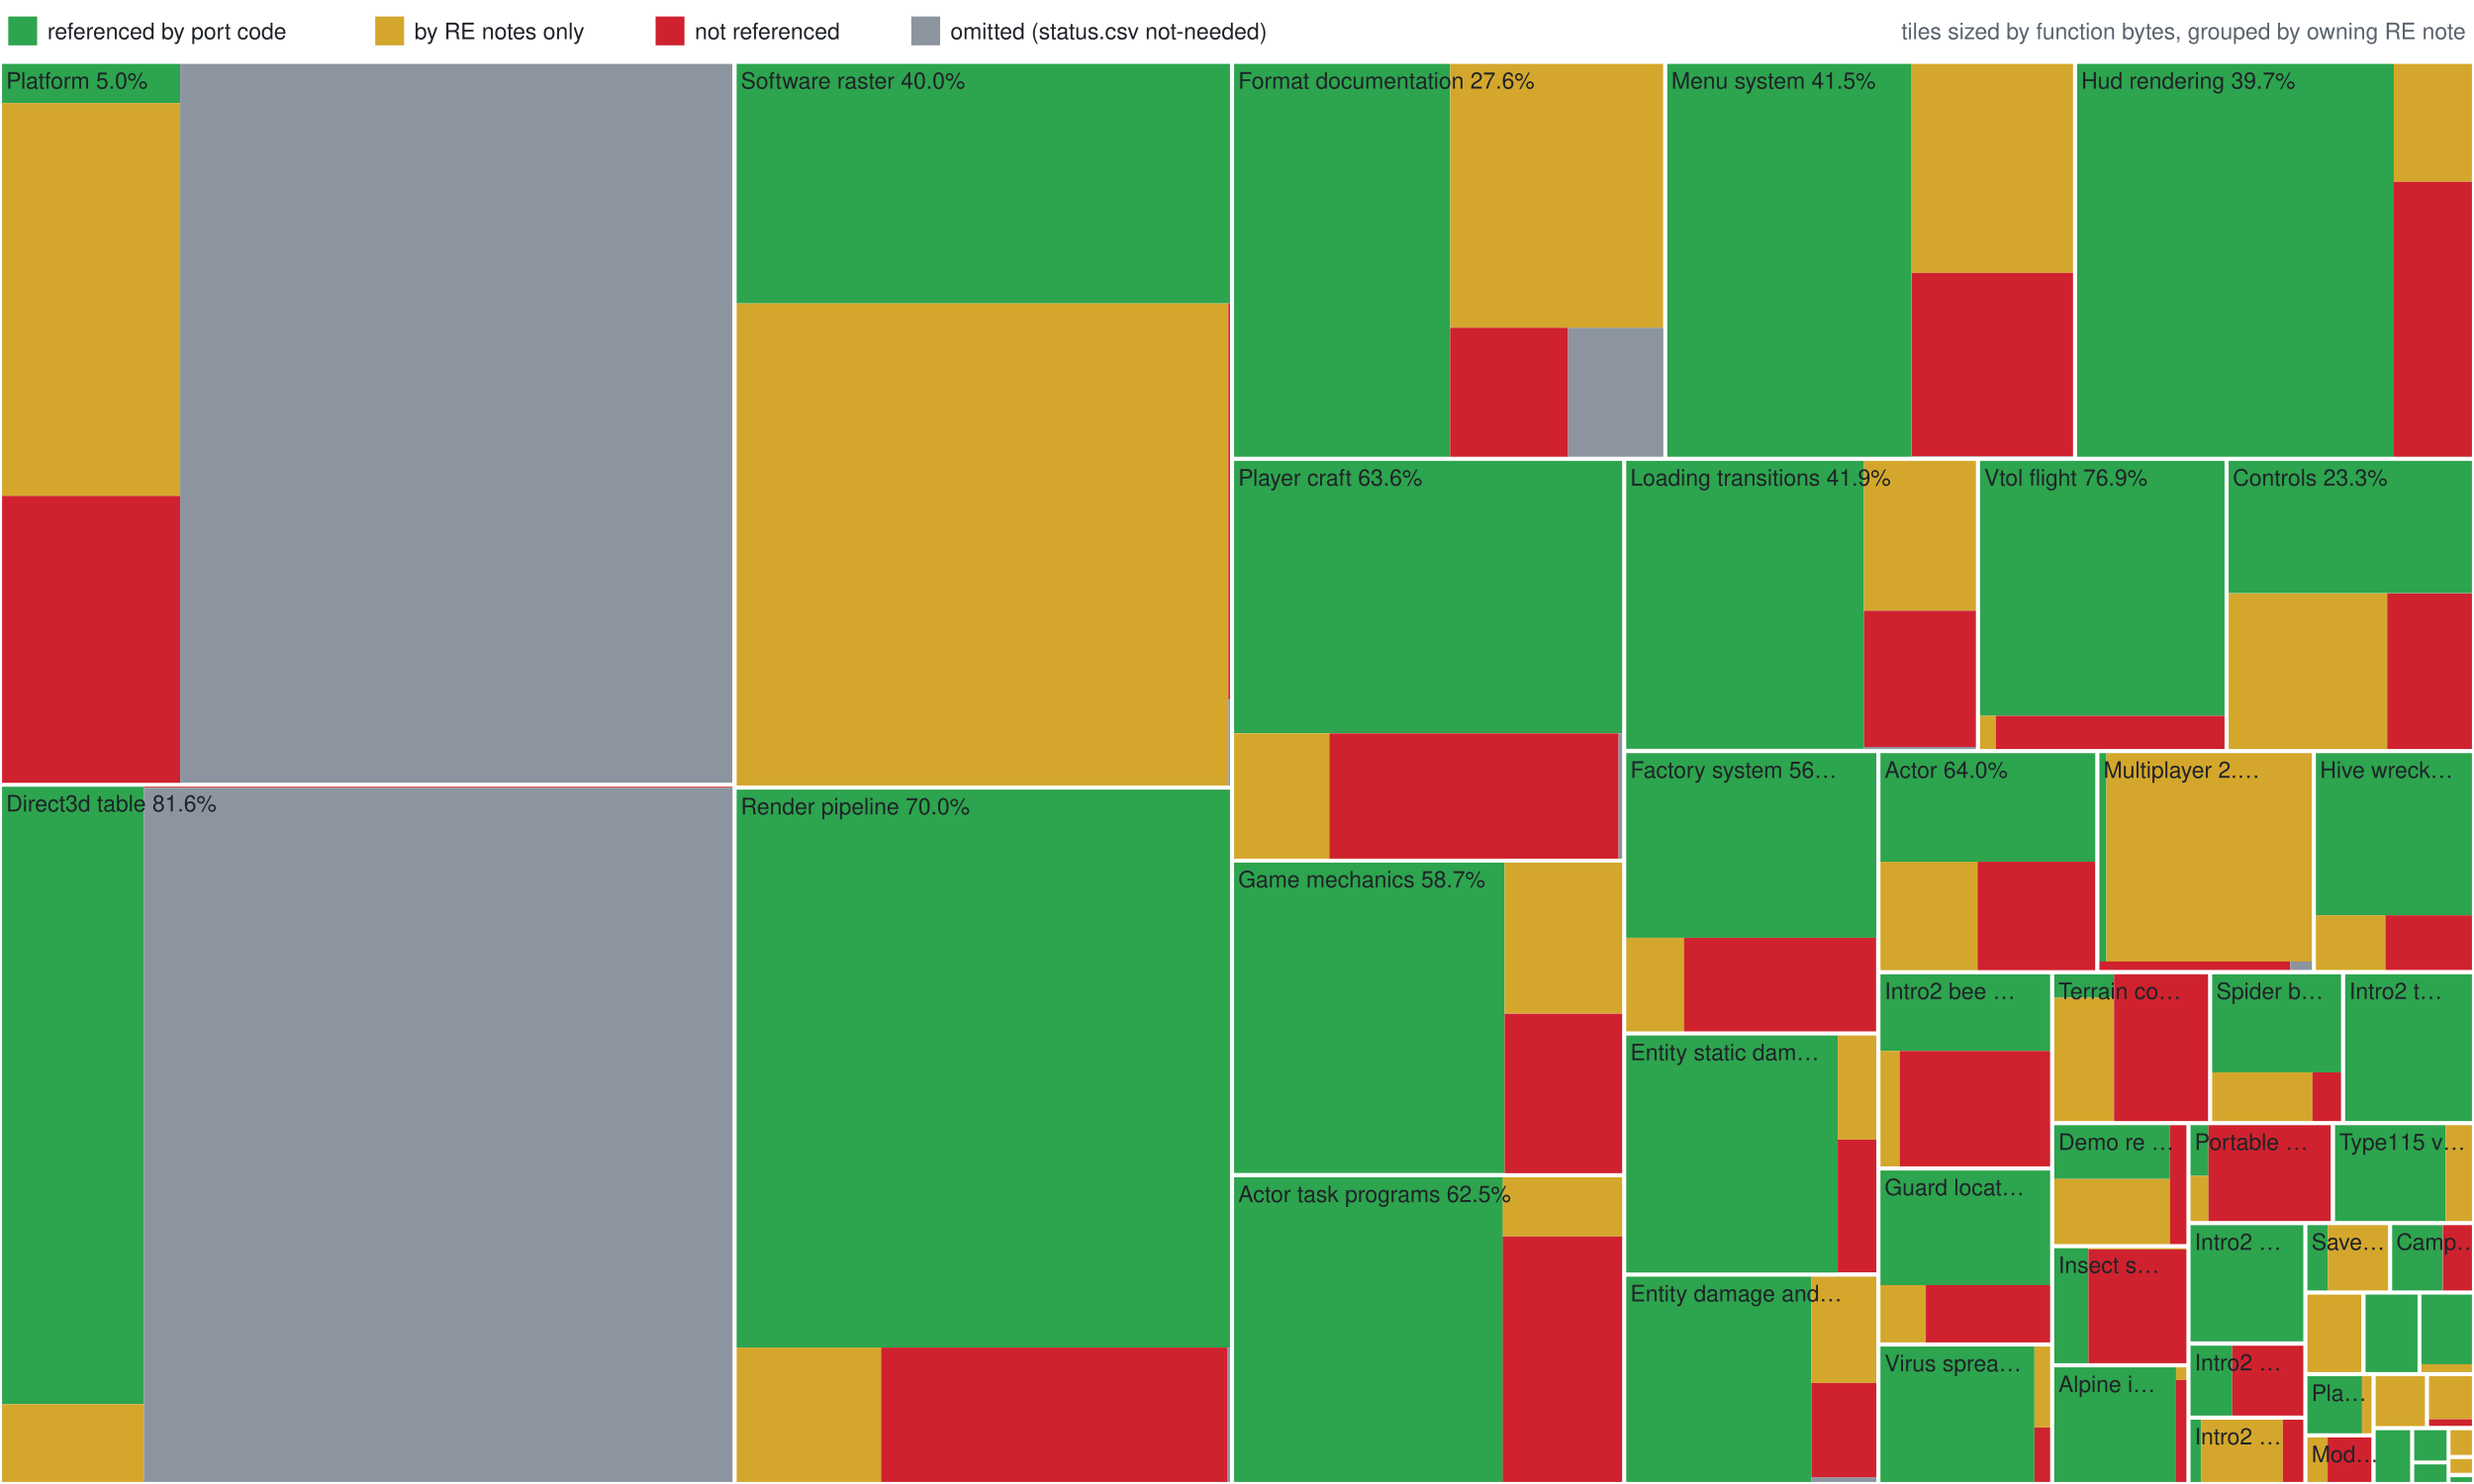
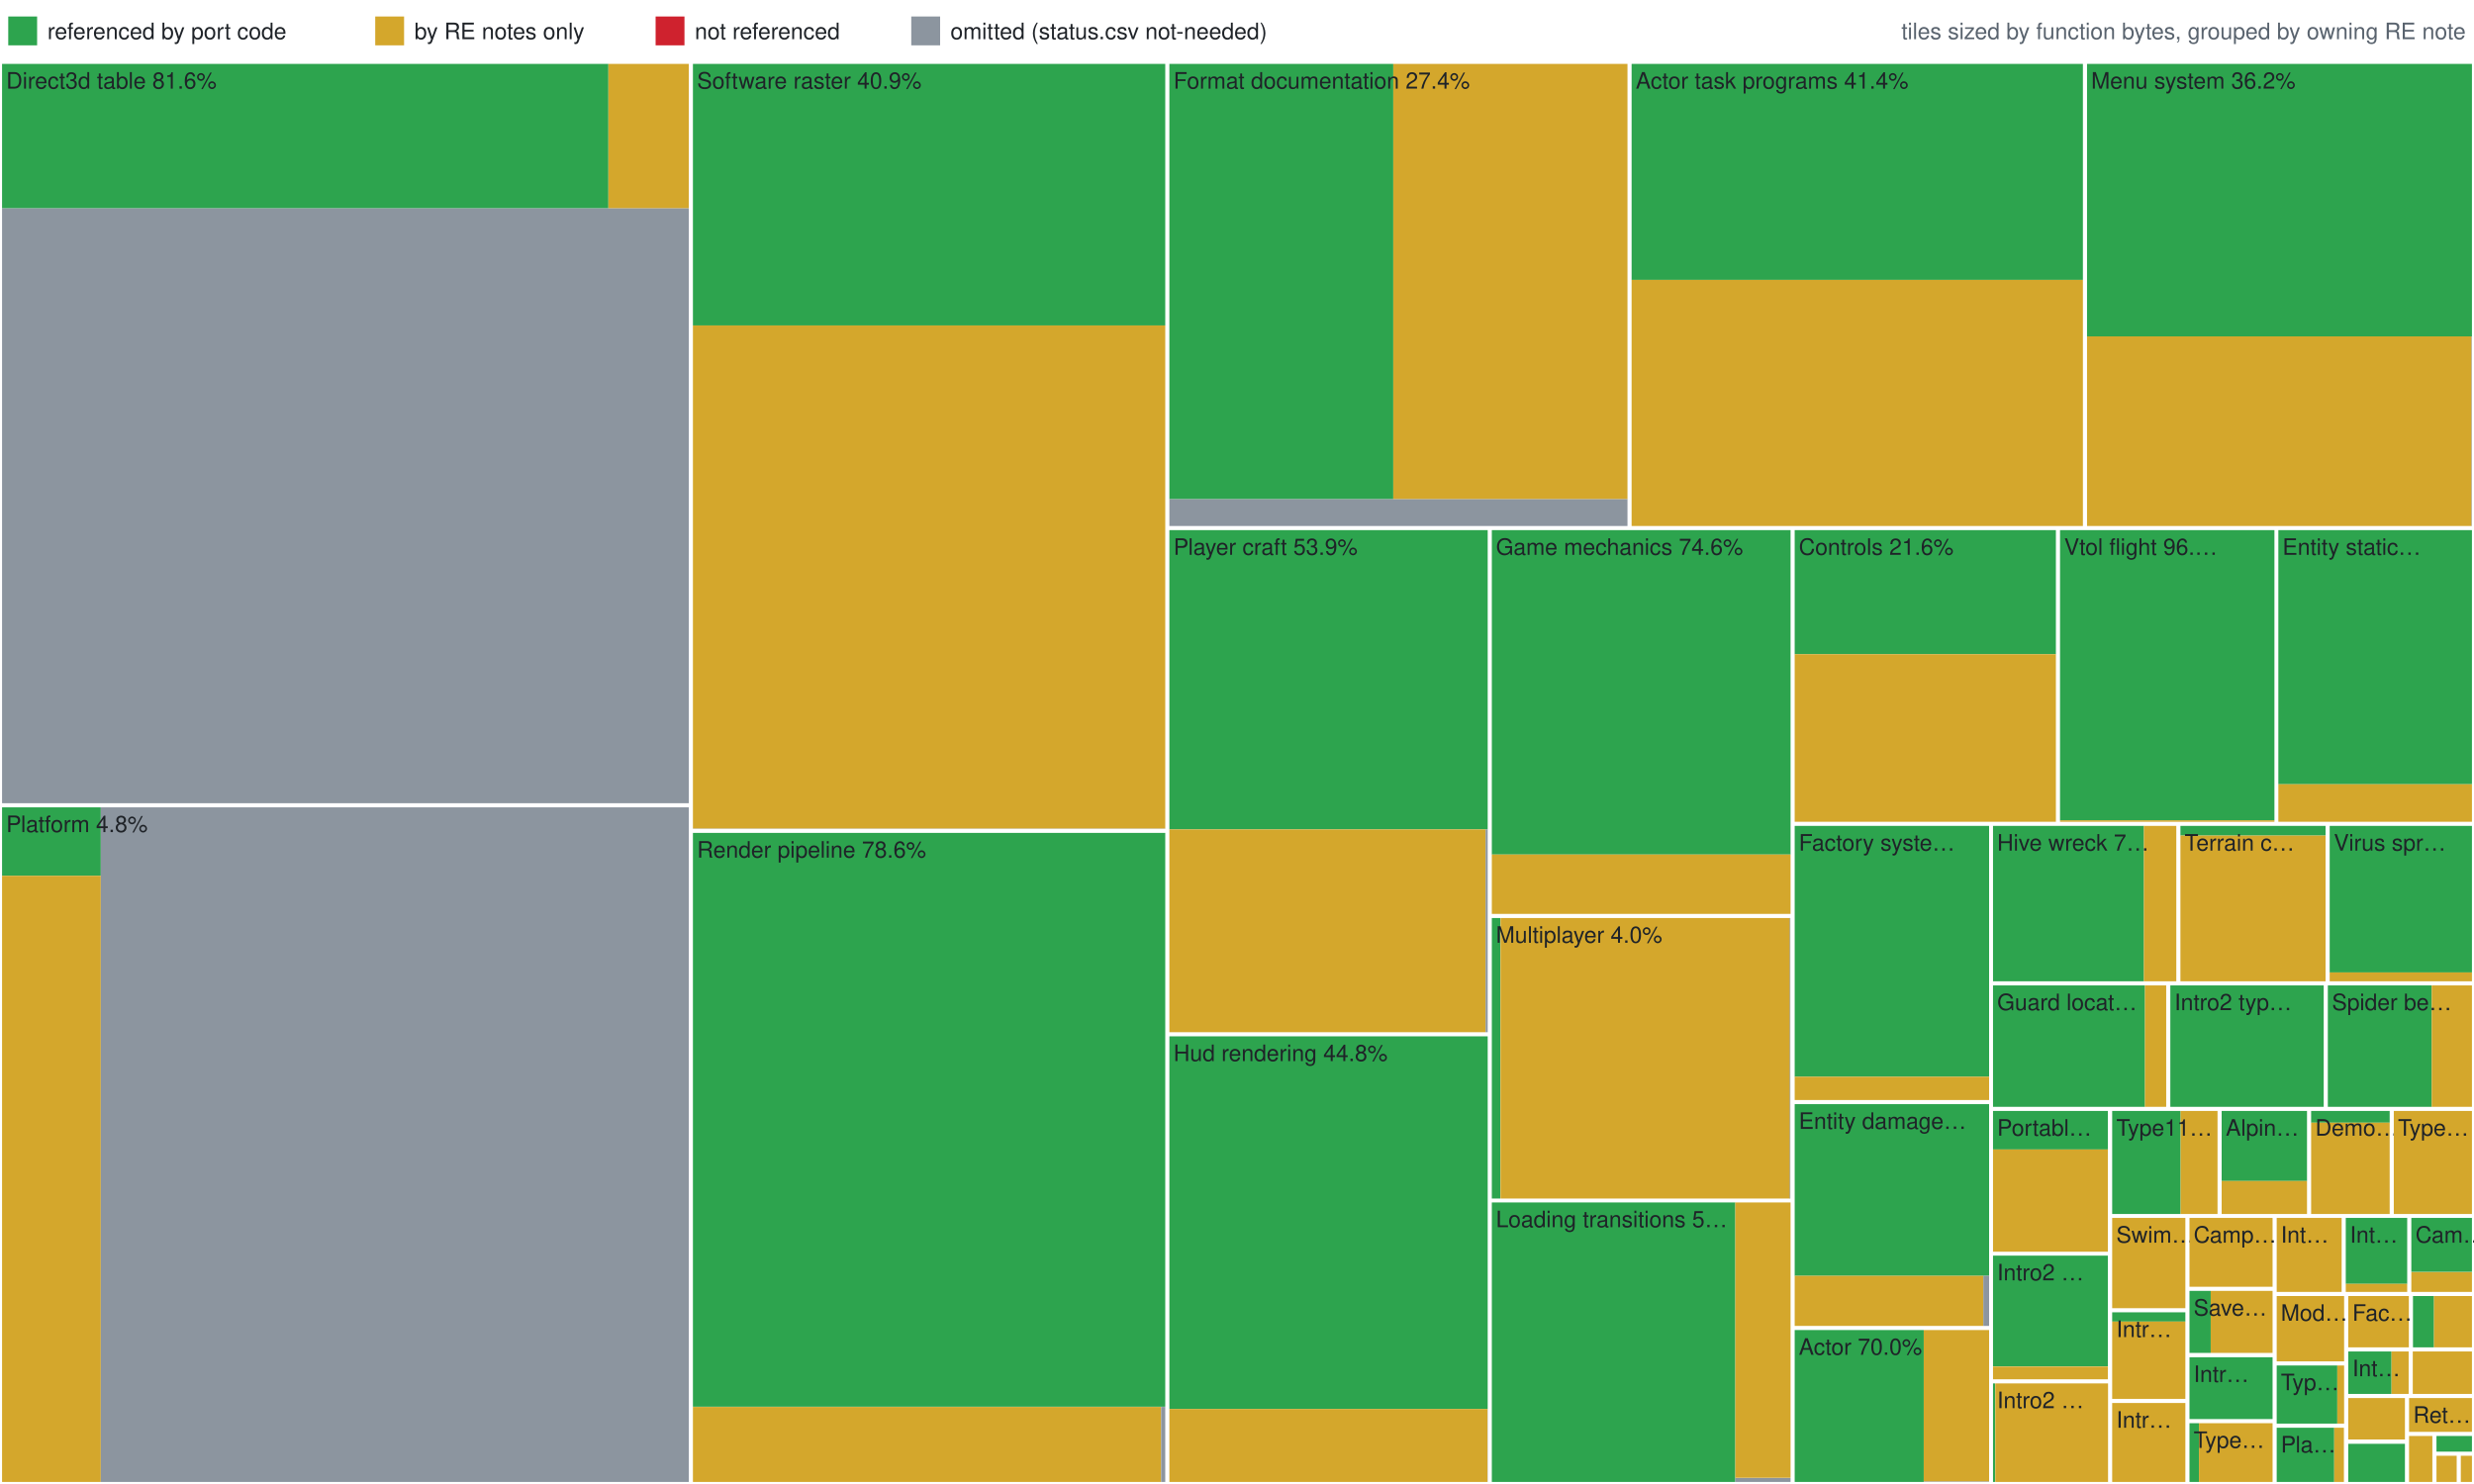
<svg xmlns="http://www.w3.org/2000/svg" width="1200" height="720" viewBox="0 0 1200 720" font-family="Segoe UI, Helvetica, Arial, sans-serif" font-size="11">
  <rect width="1200" height="720" fill="#ffffff" />
  <rect x="4" y="8" width="14" height="14" fill="#2da44e" />
  <text x="23" y="19" fill="#1f2328">referenced by port code</text>
  <rect x="182" y="8" width="14" height="14" fill="#d4a72c" />
  <text x="201" y="19" fill="#1f2328">by RE notes only</text>
  <rect x="318" y="8" width="14" height="14" fill="#cf222e" />
  <text x="337" y="19" fill="#1f2328">not referenced</text>
  <rect x="442" y="8" width="14" height="14" fill="#8c959f" />
  <text x="461" y="19" fill="#1f2328">omitted (status.csv not-needed)</text>
  <text x="1196" y="19" fill="#59636e" text-anchor="end">tiles sized by function bytes, grouped by owning RE note</text>
  <g>
-     <rect x="1" y="31" width="86.4" height="19" fill="#2da44e" />
-     <rect x="1" y="50" width="86.4" height="190.6" fill="#d4a72c" />
-     <rect x="1" y="240.6" width="86.4" height="139.2" fill="#cf222e" />
-     <rect x="87.4" y="31" width="267.8" height="348.7" fill="#8c959f" />
-     <text x="3" y="43" fill="#1f2328">Platform 5.0%</text>
-   </g>
-   <g>
-     <rect x="1" y="381.7" width="68.8" height="299.6" fill="#2da44e" />
-     <rect x="1" y="681.3" width="68.8" height="37.7" fill="#d4a72c" />
-     <rect x="69.8" y="381.7" width="285.5" height="0.5" fill="#cf222e" />
-     <rect x="69.8" y="382.2" width="285.5" height="336.8" fill="#8c959f" />
-     <text x="3" y="393.7" fill="#1f2328">Direct3d table 81.6%</text>
-   </g>
-   <g>
-     <rect x="357.3" y="31" width="239.3" height="116.2" fill="#2da44e" />
-     <rect x="357.3" y="147.2" width="238.5" height="233.9" fill="#d4a72c" />
-     <rect x="595.8" y="147.2" width="0.8" height="192.4" fill="#cf222e" />
-     <rect x="595.8" y="339.7" width="0.8" height="41.5" fill="#8c959f" />
-     <text x="359.3" y="43" fill="#1f2328">Software raster 40.0%</text>
-   </g>
-   <g>
-     <rect x="357.3" y="383.1" width="239.3" height="270.7" fill="#2da44e" />
-     <rect x="357.3" y="653.8" width="70.2" height="65.2" fill="#d4a72c" />
-     <rect x="427.4" y="653.8" width="168.1" height="65.2" fill="#cf222e" />
-     <rect x="595.5" y="653.8" width="1.1" height="65.2" fill="#8c959f" />
-     <text x="359.3" y="395.1" fill="#1f2328">Render pipeline 70.0%</text>
-   </g>
-   <g>
-     <rect x="598.6" y="31" width="104.8" height="190.6" fill="#2da44e" />
-     <rect x="703.4" y="31" width="103.3" height="128" fill="#d4a72c" />
-     <rect x="703.4" y="159" width="57.2" height="62.6" fill="#cf222e" />
-     <rect x="760.7" y="159" width="46.1" height="62.6" fill="#8c959f" />
-     <text x="600.6" y="43" fill="#1f2328">Format documentation 27.6%</text>
-   </g>
-   <g>
-     <rect x="808.7" y="31" width="118.5" height="190.6" fill="#2da44e" />
-     <rect x="927.3" y="31" width="78.2" height="101.4" fill="#d4a72c" />
-     <rect x="927.3" y="132.4" width="78.2" height="89" fill="#cf222e" />
-     <rect x="927.3" y="221.4" width="78.2" height="0.2" fill="#8c959f" />
-     <text x="810.7" y="43" fill="#1f2328">Menu system 41.5%</text>
-   </g>
-   <g>
-     <rect x="1007.5" y="31" width="153.7" height="190.6" fill="#2da44e" />
-     <rect x="1161.1" y="31" width="37.9" height="57.2" fill="#d4a72c" />
-     <rect x="1161.1" y="88.2" width="37.9" height="133.4" fill="#cf222e" />
-     <rect x="1161.1" y="221.6" width="37.9" height="0.1" fill="#8c959f" />
-     <text x="1009.5" y="43" fill="#1f2328">Hud rendering 39.7%</text>
-   </g>
-   <g>
-     <rect x="598.6" y="223.6" width="188.2" height="132.1" fill="#2da44e" />
-     <rect x="598.6" y="355.8" width="46.2" height="60.8" fill="#d4a72c" />
-     <rect x="644.8" y="355.8" width="140.3" height="60.8" fill="#cf222e" />
-     <rect x="785.1" y="355.8" width="1.7" height="60.8" fill="#8c959f" />
-     <text x="600.6" y="235.6" fill="#1f2328">Player craft 63.6%</text>
-   </g>
-   <g>
-     <rect x="598.6" y="418.5" width="131.2" height="150.6" fill="#2da44e" />
-     <rect x="729.8" y="418.5" width="57" height="73.2" fill="#d4a72c" />
-     <rect x="729.8" y="491.8" width="57" height="77.4" fill="#cf222e" />
-     <text x="600.6" y="430.5" fill="#1f2328">Game mechanics 58.7%</text>
-   </g>
-   <g>
-     <rect x="598.6" y="571.2" width="130.4" height="147.8" fill="#2da44e" />
-     <rect x="728.9" y="571.2" width="57.9" height="28.7" fill="#d4a72c" />
-     <rect x="728.9" y="599.9" width="57.9" height="119.1" fill="#cf222e" />
-     <rect x="728.9" y="719" width="57.9" height="0" fill="#8c959f" />
-     <text x="600.6" y="583.2" fill="#1f2328">Actor task programs 62.5%</text>
-   </g>
-   <g>
-     <rect x="788.8" y="223.6" width="115.3" height="139.7" fill="#2da44e" />
-     <rect x="904.1" y="223.6" width="54.3" height="72.6" fill="#d4a72c" />
-     <rect x="904.1" y="296.3" width="54.3" height="66.1" fill="#cf222e" />
-     <rect x="904.1" y="362.4" width="54.3" height="1" fill="#8c959f" />
-     <text x="790.8" y="235.6" fill="#1f2328">Loading transitions 41.9%</text>
-   </g>
-   <g>
-     <rect x="960.4" y="223.6" width="118.6" height="123.7" fill="#2da44e" />
-     <rect x="960.4" y="347.3" width="7.7" height="16.1" fill="#d4a72c" />
-     <rect x="968.1" y="347.3" width="110.9" height="16.1" fill="#cf222e" />
-     <text x="962.4" y="235.6" fill="#1f2328">Vtol flight 76.9%</text>
-   </g>
-   <g>
-     <rect x="1081" y="223.6" width="118" height="64.2" fill="#2da44e" />
-     <rect x="1081" y="287.9" width="76.9" height="75.5" fill="#d4a72c" />
-     <rect x="1157.9" y="287.9" width="41.1" height="75.5" fill="#cf222e" />
-     <text x="1083" y="235.6" fill="#1f2328">Controls 23.3%</text>
-   </g>
-   <g>
-     <rect x="788.8" y="365.4" width="121.3" height="89.6" fill="#2da44e" />
-     <rect x="788.8" y="455" width="28.2" height="45.4" fill="#d4a72c" />
-     <rect x="816.9" y="455" width="93.1" height="45.4" fill="#cf222e" />
-     <text x="790.8" y="377.4" fill="#1f2328">Factory system 56…</text>
-   </g>
-   <g>
-     <rect x="788.8" y="502.4" width="102.6" height="115" fill="#2da44e" />
-     <rect x="891.4" y="502.4" width="18.7" height="50.5" fill="#d4a72c" />
-     <rect x="891.4" y="552.9" width="18.7" height="64.4" fill="#cf222e" />
-     <text x="790.8" y="514.4" fill="#1f2328">Entity static dam…</text>
-   </g>
-   <g>
-     <rect x="788.8" y="619.4" width="89.8" height="99.6" fill="#2da44e" />
-     <rect x="878.6" y="619.4" width="31.5" height="51.6" fill="#d4a72c" />
-     <rect x="878.6" y="671" width="31.5" height="45.9" fill="#cf222e" />
-     <rect x="878.6" y="716.8" width="31.5" height="2.2" fill="#8c959f" />
-     <text x="790.8" y="631.4" fill="#1f2328">Entity damage and…</text>
-   </g>
-   <g>
-     <rect x="912.1" y="365.4" width="104.2" height="52.7" fill="#2da44e" />
-     <rect x="912.1" y="418.1" width="47.1" height="52.6" fill="#d4a72c" />
-     <rect x="959.2" y="418.1" width="57" height="52.6" fill="#cf222e" />
-     <rect x="1016.2" y="418.1" width="0.1" height="52.6" fill="#8c959f" />
-     <text x="914.1" y="377.4" fill="#1f2328">Actor 64.0%</text>
-   </g>
-   <g>
-     <rect x="1018.3" y="365.4" width="3.4" height="101.2" fill="#2da44e" />
-     <rect x="1021.7" y="365.4" width="99.6" height="101.2" fill="#d4a72c" />
-     <rect x="1018.3" y="466.5" width="92.6" height="4.1" fill="#cf222e" />
-     <rect x="1110.9" y="466.5" width="10.5" height="4.1" fill="#8c959f" />
-     <text x="1020.3" y="377.4" fill="#1f2328">Multiplayer 2.…</text>
-   </g>
-   <g>
-     <rect x="1123.3" y="365.4" width="75.7" height="78.8" fill="#2da44e" />
-     <rect x="1123.3" y="444.1" width="33.6" height="26.5" fill="#d4a72c" />
-     <rect x="1157" y="444.1" width="42" height="26.5" fill="#cf222e" />
-     <text x="1125.3" y="377.4" fill="#1f2328">Hive wreck…</text>
-   </g>
-   <g>
-     <rect x="912.1" y="472.7" width="82.3" height="37.2" fill="#2da44e" />
-     <rect x="912.1" y="509.9" width="9.3" height="56" fill="#d4a72c" />
-     <rect x="921.4" y="509.9" width="73" height="56" fill="#cf222e" />
-     <text x="914.1" y="484.7" fill="#1f2328">Intro2 bee …</text>
-   </g>
-   <g>
-     <rect x="912.1" y="567.9" width="82.3" height="55.7" fill="#2da44e" />
-     <rect x="912.1" y="623.5" width="22" height="27.8" fill="#d4a72c" />
-     <rect x="934.1" y="623.5" width="60.3" height="27.8" fill="#cf222e" />
-     <text x="914.1" y="579.9" fill="#1f2328">Guard locat…</text>
-   </g>
-   <g>
-     <rect x="912.1" y="653.3" width="74.7" height="65.7" fill="#2da44e" />
-     <rect x="986.8" y="653.3" width="7.6" height="39.3" fill="#d4a72c" />
-     <rect x="986.8" y="692.6" width="7.6" height="26.4" fill="#cf222e" />
-     <text x="914.1" y="665.3" fill="#1f2328">Virus sprea…</text>
-   </g>
-   <g>
-     <rect x="996.4" y="472.7" width="29" height="11.4" fill="#2da44e" />
-     <rect x="996.4" y="484.1" width="29" height="59.8" fill="#d4a72c" />
-     <rect x="1025.4" y="472.7" width="45.6" height="71.2" fill="#cf222e" />
-     <text x="998.4" y="484.7" fill="#1f2328">Terrain co…</text>
-   </g>
-   <g>
-     <rect x="1073" y="472.7" width="62.5" height="47.6" fill="#2da44e" />
-     <rect x="1073" y="520.3" width="48.6" height="23.6" fill="#d4a72c" />
-     <rect x="1121.6" y="520.3" width="13.9" height="23.6" fill="#cf222e" />
-     <text x="1075" y="484.7" fill="#1f2328">Spider b…</text>
-   </g>
-   <g>
-     <rect x="1137.5" y="472.7" width="61.5" height="71.2" fill="#2da44e" />
-     <text x="1139.5" y="484.7" fill="#1f2328">Intro2 t…</text>
-   </g>
-   <g>
-     <rect x="996.4" y="545.9" width="56.1" height="26.1" fill="#2da44e" />
-     <rect x="996.4" y="572" width="56.1" height="31.6" fill="#d4a72c" />
-     <rect x="1052.5" y="545.9" width="8" height="57.7" fill="#cf222e" />
-     <text x="998.4" y="557.9" fill="#1f2328">Demo re …</text>
-   </g>
-   <g>
-     <rect x="996.4" y="605.6" width="16.6" height="55.8" fill="#2da44e" />
-     <rect x="1013" y="605.6" width="47.5" height="0.6" fill="#d4a72c" />
-     <rect x="1013" y="606.2" width="47.5" height="55.2" fill="#cf222e" />
-     <text x="998.4" y="617.6" fill="#1f2328">Insect s…</text>
-   </g>
-   <g>
-     <rect x="996.4" y="663.4" width="59.1" height="55.6" fill="#2da44e" />
-     <rect x="1055.5" y="663.4" width="5" height="6.2" fill="#d4a72c" />
-     <rect x="1055.5" y="669.6" width="5" height="49.4" fill="#cf222e" />
-     <text x="998.4" y="675.4" fill="#1f2328">Alpine i…</text>
-   </g>
-   <g>
-     <rect x="1062.5" y="545.9" width="8.7" height="24.6" fill="#2da44e" />
-     <rect x="1062.5" y="570.5" width="8.7" height="21.9" fill="#d4a72c" />
-     <rect x="1071.2" y="545.9" width="59.3" height="46.5" fill="#cf222e" />
-     <text x="1064.5" y="557.9" fill="#1f2328">Portable …</text>
-   </g>
-   <g>
-     <rect x="1132.6" y="545.9" width="53.6" height="46.5" fill="#2da44e" />
-     <rect x="1186.2" y="545.9" width="12.8" height="46.5" fill="#d4a72c" />
-     <text x="1134.6" y="557.9" fill="#1f2328">Type115 v…</text>
-   </g>
-   <g>
-     <rect x="1062.5" y="594.4" width="54.7" height="56.4" fill="#2da44e" />
-     <text x="1064.5" y="606.4" fill="#1f2328">Intro2 …</text>
-   </g>
-   <g>
-     <rect x="1062.5" y="652.9" width="20.2" height="33.9" fill="#2da44e" />
-     <rect x="1082.7" y="652.9" width="34.5" height="33.9" fill="#cf222e" />
-     <text x="1064.5" y="664.9" fill="#1f2328">Intro2 …</text>
-   </g>
-   <g>
-     <rect x="1062.5" y="688.8" width="5.2" height="30.2" fill="#2da44e" />
-     <rect x="1067.7" y="688.8" width="39.6" height="30.2" fill="#d4a72c" />
-     <rect x="1107.3" y="688.8" width="9.9" height="30.2" fill="#cf222e" />
-     <text x="1064.5" y="700.8" fill="#1f2328">Intro2 …</text>
-   </g>
-   <g>
-     <rect x="1119.2" y="594.4" width="9.9" height="31.7" fill="#2da44e" />
-     <rect x="1129.1" y="594.4" width="29.2" height="31.7" fill="#d4a72c" />
-     <text x="1121.2" y="606.4" fill="#1f2328">Save…</text>
-   </g>
-   <g>
-     <rect x="1160.3" y="594.4" width="24.5" height="31.7" fill="#2da44e" />
-     <rect x="1184.9" y="594.4" width="14.1" height="31.7" fill="#cf222e" />
-     <text x="1162.3" y="606.4" fill="#1f2328">Camp…</text>
-   </g>
-   <g>
-     <rect x="1119.2" y="628.1" width="26.1" height="37.6" fill="#d4a72c" />
-   </g>
-   <g>
-     <rect x="1147.4" y="628.1" width="25.2" height="37.6" fill="#2da44e" />
-   </g>
-   <g>
-     <rect x="1174.5" y="628.1" width="24.5" height="33.8" fill="#2da44e" />
-     <rect x="1174.5" y="661.9" width="24.5" height="3.8" fill="#d4a72c" />
-   </g>
-   <g>
-     <rect x="1119.2" y="667.7" width="26.5" height="27.7" fill="#2da44e" />
-     <rect x="1145.8" y="667.7" width="4.5" height="27.7" fill="#d4a72c" />
-     <text x="1121.2" y="679.7" fill="#1f2328">Pla…</text>
-   </g>
-   <g>
-     <rect x="1119.2" y="697.4" width="9.8" height="21.6" fill="#d4a72c" />
-     <rect x="1129" y="697.4" width="21.2" height="21.6" fill="#cf222e" />
-     <text x="1121.2" y="709.4" fill="#1f2328">Mod…</text>
-   </g>
-   <g>
-     <rect x="1152.3" y="667.7" width="23.9" height="24.2" fill="#d4a72c" />
-   </g>
-   <g>
-     <rect x="1178.2" y="667.7" width="20.8" height="20.9" fill="#d4a72c" />
-     <rect x="1178.2" y="688.6" width="20.8" height="3.2" fill="#cf222e" />
-   </g>
-   <g>
-     <rect x="1152.3" y="693.9" width="16.7" height="25.1" fill="#2da44e" />
-   </g>
-   <g>
-     <rect x="1171" y="693.9" width="15.7" height="14.7" fill="#2da44e" />
-   </g>
-   <g>
-     <rect x="1171" y="710.5" width="15.7" height="8.5" fill="#2da44e" />
-   </g>
-   <g>
-     <rect x="1188.6" y="693.9" width="10.4" height="12" fill="#d4a72c" />
-   </g>
-   <g>
-     <rect x="1188.6" y="707.9" width="10.4" height="6.7" fill="#d4a72c" />
-   </g>
-   <g>
-     <rect x="1188.6" y="716.7" width="10.4" height="2.3" fill="#2da44e" />
+     <rect x="1" y="31" width="294.1" height="70.1" fill="#2da44e" />
+     <rect x="295.1" y="31" width="39" height="70.1" fill="#d4a72c" />
+     <rect x="1" y="101.1" width="333.1" height="288.6" fill="#8c959f" />
+     <text x="3" y="43" fill="#1f2328">Direct3d table 81.6%</text>
+   </g>
+   <g>
+     <rect x="1" y="391.7" width="47.9" height="33.2" fill="#2da44e" />
+     <rect x="1" y="424.9" width="47.9" height="294.1" fill="#d4a72c" />
+     <rect x="48.9" y="391.7" width="285.2" height="327.3" fill="#8c959f" />
+     <text x="3" y="403.7" fill="#1f2328">Platform 4.8%</text>
+   </g>
+   <g>
+     <rect x="336.1" y="31" width="229.1" height="126.9" fill="#2da44e" />
+     <rect x="336.1" y="157.9" width="229.1" height="244.1" fill="#d4a72c" />
+     <rect x="336.1" y="402" width="229.1" height="0.1" fill="#8c959f" />
+     <text x="338.1" y="43" fill="#1f2328">Software raster 40.9%</text>
+   </g>
+   <g>
+     <rect x="336.1" y="404.1" width="229.1" height="278.4" fill="#2da44e" />
+     <rect x="336.1" y="682.6" width="227.1" height="36.4" fill="#d4a72c" />
+     <rect x="563.2" y="682.6" width="2" height="36.4" fill="#8c959f" />
+     <text x="338.1" y="416.1" fill="#1f2328">Render pipeline 78.6%</text>
+   </g>
+   <g>
+     <rect x="567.2" y="31" width="108.6" height="211.2" fill="#2da44e" />
+     <rect x="675.8" y="31" width="113.6" height="211.2" fill="#d4a72c" />
+     <rect x="567.2" y="242.2" width="222.2" height="13" fill="#8c959f" />
+     <text x="569.2" y="43" fill="#1f2328">Format documentation 27.4%</text>
+   </g>
+   <g>
+     <rect x="791.4" y="31" width="218.9" height="104.8" fill="#2da44e" />
+     <rect x="791.4" y="135.8" width="218.9" height="119.4" fill="#d4a72c" />
+     <rect x="1010.3" y="135.8" width="0" height="119.4" fill="#8c959f" />
+     <text x="793.4" y="43" fill="#1f2328">Actor task programs 41.4%</text>
+   </g>
+   <g>
+     <rect x="1012.3" y="31" width="186.7" height="132.2" fill="#2da44e" />
+     <rect x="1012.3" y="163.2" width="186.5" height="92" fill="#d4a72c" />
+     <rect x="1198.8" y="163.2" width="0.2" height="92" fill="#8c959f" />
+     <text x="1014.3" y="43" fill="#1f2328">Menu system 36.2%</text>
+   </g>
+   <g>
+     <rect x="567.2" y="257.2" width="154.4" height="145.2" fill="#2da44e" />
+     <rect x="567.2" y="402.4" width="153.4" height="98.4" fill="#d4a72c" />
+     <rect x="720.6" y="402.4" width="1" height="98.4" fill="#8c959f" />
+     <text x="569.2" y="269.2" fill="#1f2328">Player craft 53.9%</text>
+   </g>
+   <g>
+     <rect x="567.2" y="502.8" width="154.4" height="180.8" fill="#2da44e" />
+     <rect x="567.2" y="683.6" width="154.3" height="35.4" fill="#d4a72c" />
+     <rect x="721.5" y="683.6" width="0.1" height="35.4" fill="#8c959f" />
+     <text x="569.2" y="514.8" fill="#1f2328">Hud rendering 44.8%</text>
+   </g>
+   <g>
+     <rect x="723.6" y="257.2" width="144.9" height="157.4" fill="#2da44e" />
+     <rect x="723.6" y="414.6" width="144.9" height="28.8" fill="#d4a72c" />
+     <text x="725.6" y="269.2" fill="#1f2328">Game mechanics 74.6%</text>
+   </g>
+   <g>
+     <rect x="723.6" y="445.4" width="4.1" height="136.1" fill="#2da44e" />
+     <rect x="727.8" y="445.4" width="140.4" height="136.1" fill="#d4a72c" />
+     <rect x="868.1" y="445.4" width="0.3" height="136.1" fill="#8c959f" />
+     <text x="725.6" y="457.4" fill="#1f2328">Multiplayer 4.0%</text>
+   </g>
+   <g>
+     <rect x="723.6" y="583.4" width="118.1" height="135.6" fill="#2da44e" />
+     <rect x="841.7" y="583.4" width="26.8" height="133.6" fill="#d4a72c" />
+     <rect x="841.7" y="717.1" width="26.8" height="1.9" fill="#8c959f" />
+     <text x="725.6" y="595.4" fill="#1f2328">Loading transitions 5…</text>
+   </g>
+   <g>
+     <rect x="870.5" y="257.2" width="126.7" height="60.2" fill="#2da44e" />
+     <rect x="870.5" y="317.4" width="126.7" height="81.3" fill="#d4a72c" />
+     <text x="872.5" y="269.2" fill="#1f2328">Controls 21.6%</text>
+   </g>
+   <g>
+     <rect x="999.2" y="257.2" width="104" height="140.8" fill="#2da44e" />
+     <rect x="999.2" y="398" width="104" height="0.7" fill="#d4a72c" />
+     <text x="1001.2" y="269.2" fill="#1f2328">Vtol flight 96.…</text>
+   </g>
+   <g>
+     <rect x="1105.1" y="257.2" width="93.9" height="123.3" fill="#2da44e" />
+     <rect x="1105.1" y="380.5" width="93.9" height="18.2" fill="#d4a72c" />
+     <text x="1107.1" y="269.2" fill="#1f2328">Entity static…</text>
+   </g>
+   <g>
+     <rect x="870.5" y="400.7" width="94.3" height="121.7" fill="#2da44e" />
+     <rect x="870.5" y="522.4" width="94.3" height="11.3" fill="#d4a72c" />
+     <text x="872.5" y="412.7" fill="#1f2328">Factory syste…</text>
+   </g>
+   <g>
+     <rect x="870.5" y="535.7" width="94.3" height="83.3" fill="#2da44e" />
+     <rect x="870.5" y="619" width="91.5" height="24.3" fill="#d4a72c" />
+     <rect x="962" y="619" width="2.8" height="24.3" fill="#8c959f" />
+     <text x="872.5" y="547.7" fill="#1f2328">Entity damage…</text>
+   </g>
+   <g>
+     <rect x="870.5" y="645.3" width="62.6" height="73.7" fill="#2da44e" />
+     <rect x="933.1" y="645.3" width="31.7" height="73.5" fill="#d4a72c" />
+     <rect x="933.1" y="718.8" width="31.7" height="0.2" fill="#8c959f" />
+     <text x="872.5" y="657.3" fill="#1f2328">Actor 70.0%</text>
+   </g>
+   <g>
+     <rect x="966.7" y="400.7" width="73.2" height="75.4" fill="#2da44e" />
+     <rect x="1039.9" y="400.7" width="15.7" height="75.4" fill="#d4a72c" />
+     <text x="968.7" y="412.7" fill="#1f2328">Hive wreck 7…</text>
+   </g>
+   <g>
+     <rect x="1057.6" y="400.7" width="70.4" height="4.7" fill="#2da44e" />
+     <rect x="1057.6" y="405.4" width="70.4" height="70.7" fill="#d4a72c" />
+     <text x="1059.6" y="412.7" fill="#1f2328">Terrain c…</text>
+   </g>
+   <g>
+     <rect x="1130" y="400.7" width="69" height="71.1" fill="#2da44e" />
+     <rect x="1130" y="471.8" width="69" height="4.3" fill="#d4a72c" />
+     <text x="1132" y="412.7" fill="#1f2328">Virus spr…</text>
+   </g>
+   <g>
+     <rect x="966.7" y="478.1" width="73.7" height="58.9" fill="#2da44e" />
+     <rect x="1040.4" y="478.1" width="10.3" height="58.9" fill="#d4a72c" />
+     <text x="968.7" y="490.1" fill="#1f2328">Guard locat…</text>
+   </g>
+   <g>
+     <rect x="1052.7" y="478.1" width="74.4" height="58.9" fill="#2da44e" />
+     <text x="1054.7" y="490.1" fill="#1f2328">Intro2 typ…</text>
+   </g>
+   <g>
+     <rect x="1129.1" y="478.1" width="50.4" height="58.9" fill="#2da44e" />
+     <rect x="1179.5" y="478.1" width="19.5" height="58.9" fill="#d4a72c" />
+     <text x="1131.1" y="490.1" fill="#1f2328">Spider be…</text>
+   </g>
+   <g>
+     <rect x="966.7" y="539" width="55.7" height="18.7" fill="#2da44e" />
+     <rect x="966.7" y="557.7" width="55.7" height="49.6" fill="#d4a72c" />
+     <text x="968.7" y="551" fill="#1f2328">Portabl…</text>
+   </g>
+   <g>
+     <rect x="966.7" y="609.2" width="55.7" height="53.7" fill="#2da44e" />
+     <rect x="966.7" y="663" width="55.7" height="6.2" fill="#d4a72c" />
+     <text x="968.7" y="621.2" fill="#1f2328">Intro2 …</text>
+   </g>
+   <g>
+     <rect x="966.7" y="671.2" width="1" height="47.8" fill="#2da44e" />
+     <rect x="967.8" y="671.2" width="54.7" height="47.8" fill="#d4a72c" />
+     <text x="968.7" y="683.2" fill="#1f2328">Intro2 …</text>
+   </g>
+   <g>
+     <rect x="1024.5" y="539" width="33.2" height="50" fill="#2da44e" />
+     <rect x="1057.7" y="539" width="17.9" height="50" fill="#d4a72c" />
+     <text x="1026.5" y="551" fill="#1f2328">Type11…</text>
+   </g>
+   <g>
+     <rect x="1077.6" y="539" width="41.4" height="34" fill="#2da44e" />
+     <rect x="1077.6" y="573" width="41.4" height="16" fill="#d4a72c" />
+     <text x="1079.6" y="551" fill="#1f2328">Alpin…</text>
+   </g>
+   <g>
+     <rect x="1121" y="539" width="38.1" height="5.7" fill="#2da44e" />
+     <rect x="1121" y="544.7" width="38.1" height="44.3" fill="#d4a72c" />
+     <text x="1123" y="551" fill="#1f2328">Demo…</text>
+   </g>
+   <g>
+     <rect x="1161.1" y="539" width="37.9" height="50" fill="#d4a72c" />
+     <text x="1163.1" y="551" fill="#1f2328">Type…</text>
+   </g>
+   <g>
+     <rect x="1024.5" y="590.9" width="35.5" height="43.8" fill="#d4a72c" />
+     <text x="1026.5" y="602.9" fill="#1f2328">Swim…</text>
+   </g>
+   <g>
+     <rect x="1024.5" y="636.7" width="35.5" height="4.5" fill="#2da44e" />
+     <rect x="1024.5" y="641.2" width="35.5" height="37.5" fill="#d4a72c" />
+     <text x="1026.5" y="648.7" fill="#1f2328">Intr…</text>
+   </g>
+   <g>
+     <rect x="1024.5" y="680.7" width="35.5" height="38.3" fill="#d4a72c" />
+     <text x="1026.5" y="692.7" fill="#1f2328">Intr…</text>
+   </g>
+   <g>
+     <rect x="1062" y="590.9" width="40.3" height="33.4" fill="#d4a72c" />
+     <text x="1064" y="602.9" fill="#1f2328">Camp…</text>
+   </g>
+   <g>
+     <rect x="1062" y="626.3" width="10.3" height="30.1" fill="#2da44e" />
+     <rect x="1072.3" y="626.3" width="30" height="30.1" fill="#d4a72c" />
+     <text x="1064" y="638.3" fill="#1f2328">Save…</text>
+   </g>
+   <g>
+     <rect x="1062" y="658.5" width="40.3" height="30" fill="#2da44e" />
+     <text x="1064" y="670.5" fill="#1f2328">Intr…</text>
+   </g>
+   <g>
+     <rect x="1062" y="690.5" width="4.6" height="28.5" fill="#2da44e" />
+     <rect x="1066.6" y="690.5" width="35.7" height="28.5" fill="#d4a72c" />
+     <text x="1064" y="702.5" fill="#1f2328">Type…</text>
+   </g>
+   <g>
+     <rect x="1104.3" y="590.9" width="31.5" height="35.9" fill="#d4a72c" />
+     <text x="1106.3" y="602.9" fill="#1f2328">Int…</text>
+   </g>
+   <g>
+     <rect x="1137.8" y="590.9" width="29.8" height="32" fill="#2da44e" />
+     <rect x="1137.8" y="622.9" width="29.8" height="3.9" fill="#d4a72c" />
+     <text x="1139.8" y="602.9" fill="#1f2328">Int…</text>
+   </g>
+   <g>
+     <rect x="1169.6" y="590.9" width="29.4" height="26.2" fill="#2da44e" />
+     <rect x="1169.6" y="617.2" width="29.4" height="9.6" fill="#d4a72c" />
+     <text x="1171.6" y="602.9" fill="#1f2328">Cam…</text>
+   </g>
+   <g>
+     <rect x="1104.3" y="628.8" width="32.7" height="31.7" fill="#d4a72c" />
+     <text x="1106.3" y="640.8" fill="#1f2328">Mod…</text>
+   </g>
+   <g>
+     <rect x="1104.3" y="662.5" width="29.4" height="28.2" fill="#2da44e" />
+     <rect x="1133.7" y="662.5" width="3.3" height="28.2" fill="#d4a72c" />
+     <text x="1106.3" y="674.5" fill="#1f2328">Typ…</text>
+   </g>
+   <g>
+     <rect x="1104.3" y="692.7" width="27.9" height="26.3" fill="#2da44e" />
+     <rect x="1132.2" y="692.7" width="4.7" height="26.3" fill="#d4a72c" />
+     <text x="1106.3" y="704.7" fill="#1f2328">Pla…</text>
+   </g>
+   <g>
+     <rect x="1139" y="628.8" width="29.4" height="24.9" fill="#d4a72c" />
+     <text x="1141" y="640.8" fill="#1f2328">Fac…</text>
+   </g>
+   <g>
+     <rect x="1170.4" y="628.8" width="10.2" height="24.9" fill="#2da44e" />
+     <rect x="1180.6" y="628.8" width="18.4" height="24.9" fill="#d4a72c" />
+   </g>
+   <g>
+     <rect x="1139" y="655.7" width="21" height="20.6" fill="#2da44e" />
+     <rect x="1160" y="655.7" width="8.3" height="20.6" fill="#d4a72c" />
+     <text x="1141" y="667.7" fill="#1f2328">Int…</text>
+   </g>
+   <g>
+     <rect x="1170.3" y="655.7" width="28.7" height="20.6" fill="#d4a72c" />
+   </g>
+   <g>
+     <rect x="1139" y="678.3" width="27.5" height="20.1" fill="#d4a72c" />
+   </g>
+   <g>
+     <rect x="1139" y="700.5" width="27.5" height="18.5" fill="#2da44e" />
+   </g>
+   <g>
+     <rect x="1168.5" y="678.3" width="30.5" height="16.4" fill="#d4a72c" />
+     <text x="1170.5" y="690.3" fill="#1f2328">Ret…</text>
+   </g>
+   <g>
+     <rect x="1168.5" y="696.7" width="11.3" height="22.3" fill="#d4a72c" />
+   </g>
+   <g>
+     <rect x="1181.8" y="696.7" width="17.2" height="7.6" fill="#2da44e" />
+   </g>
+   <g>
+     <rect x="1181.8" y="706.3" width="9.8" height="12.7" fill="#d4a72c" />
+   </g>
+   <g>
+     <rect x="1193.6" y="706.3" width="5.4" height="12.7" fill="#d4a72c" />
  </g>
</svg>
